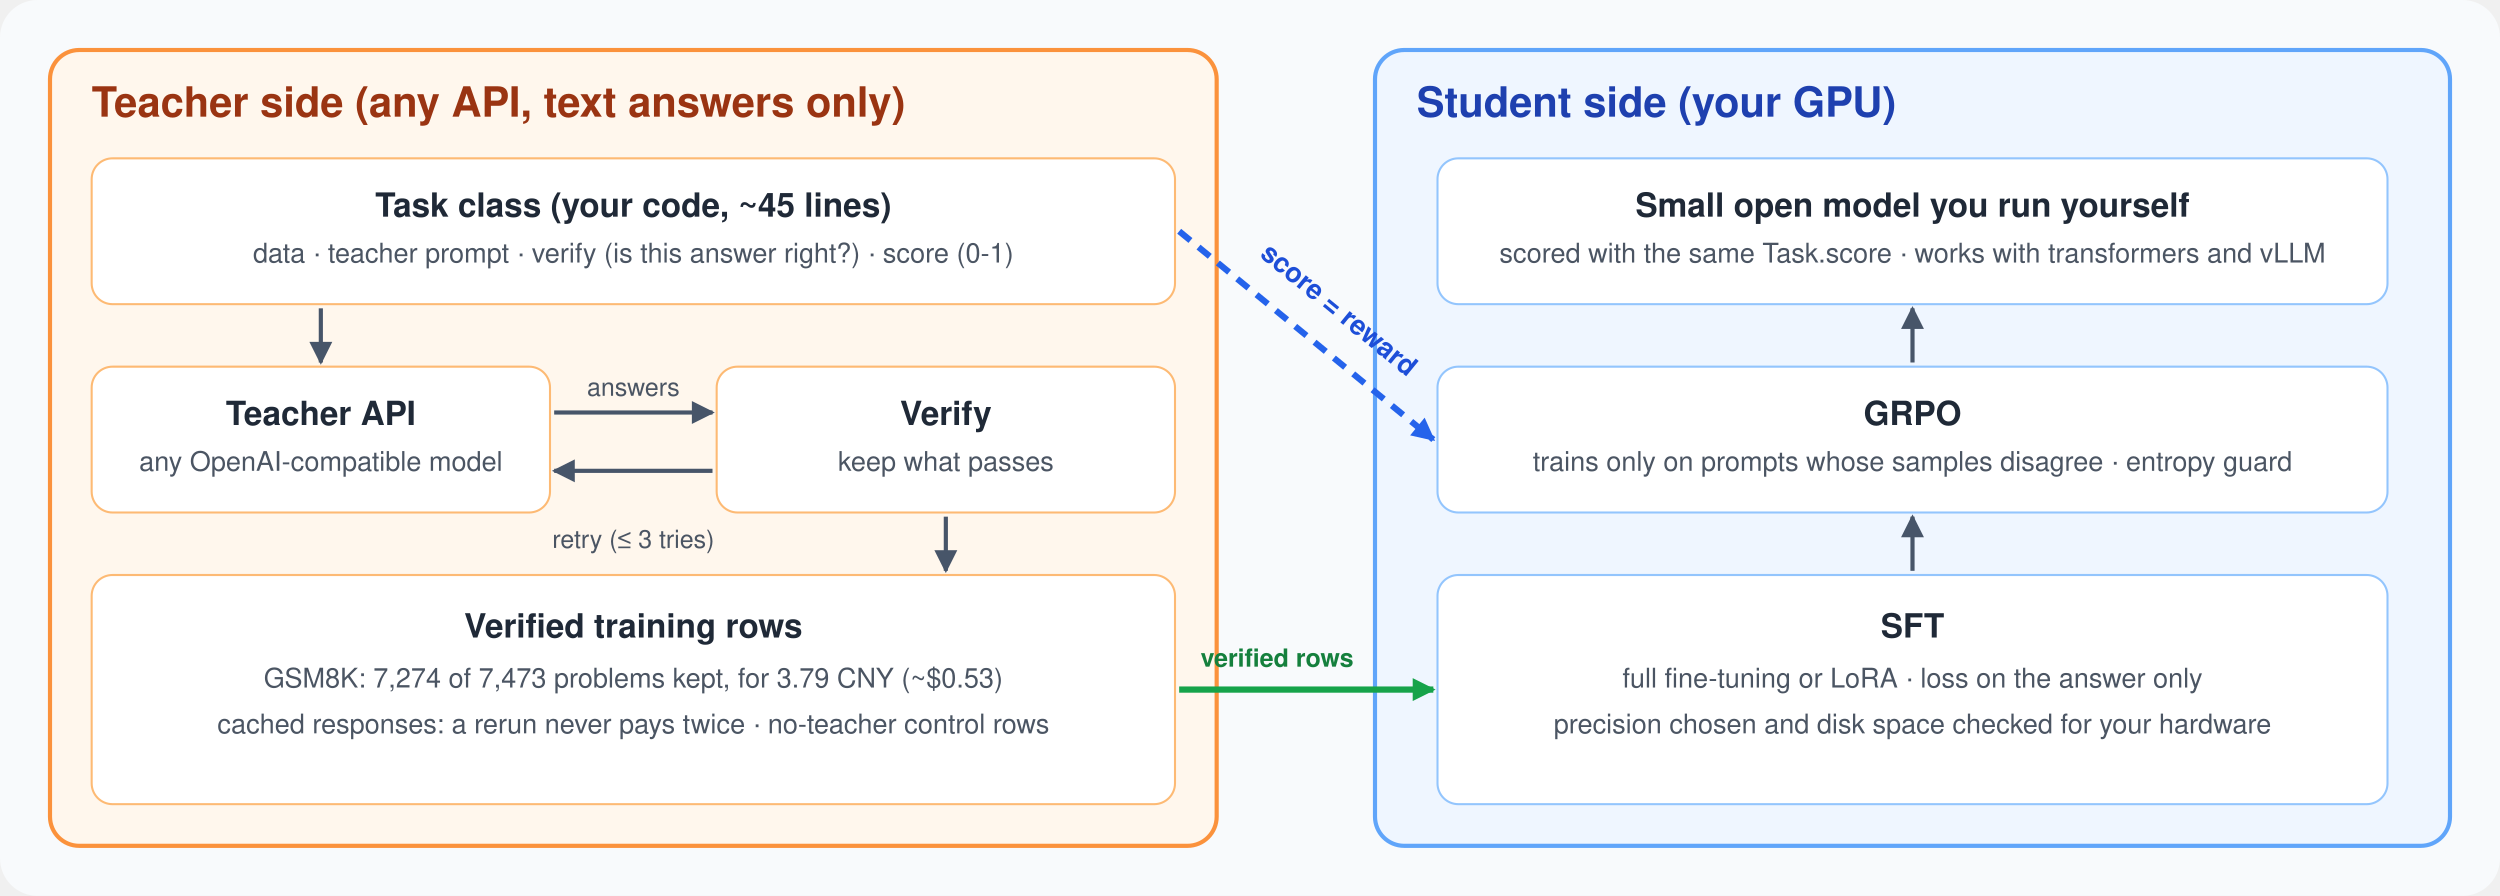
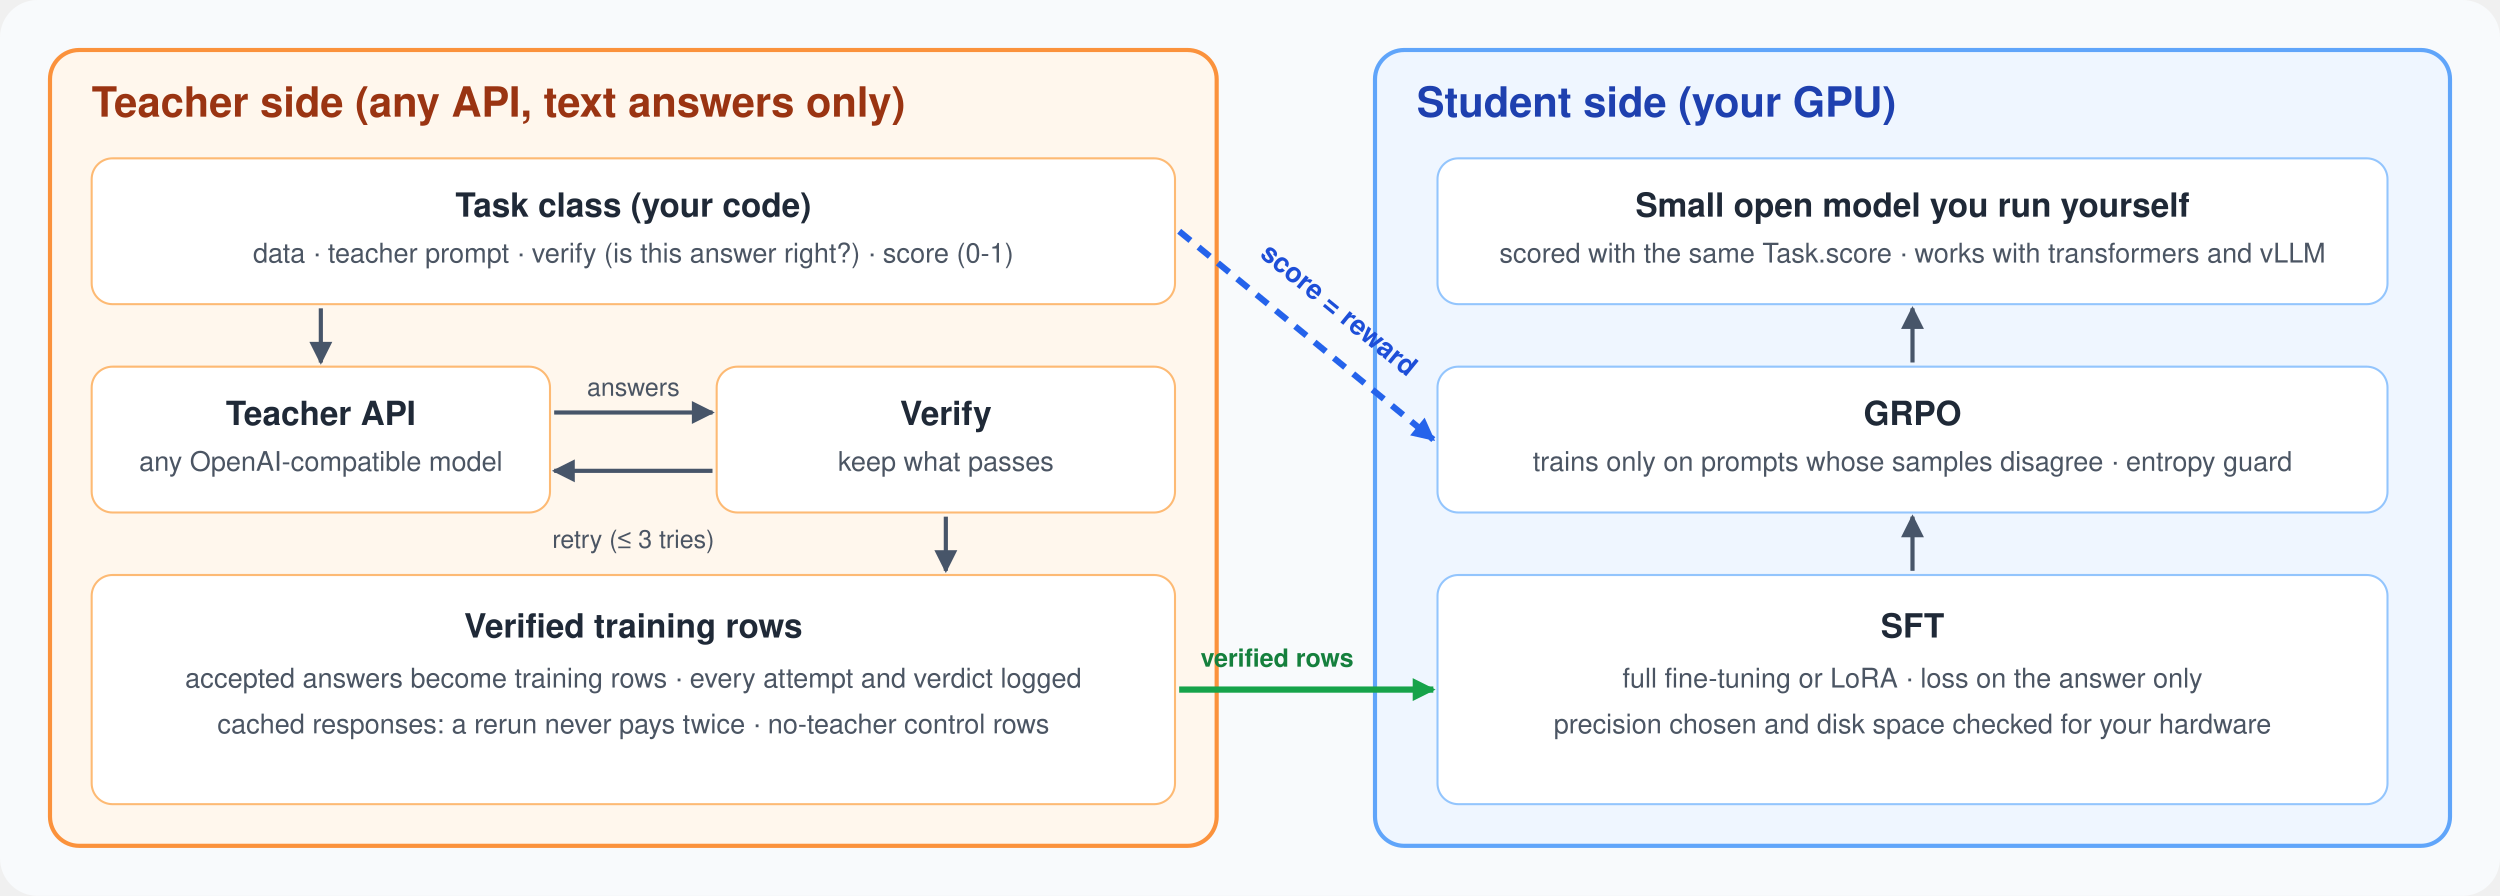
<svg xmlns="http://www.w3.org/2000/svg" width="1200" height="430" viewBox="0 0 1200 430" font-family="-apple-system, BlinkMacSystemFont, 'Segoe UI', Helvetica, Arial, sans-serif">
  <defs>
    <marker id="arrow" viewBox="0 0 10 10" refX="9" refY="5" markerWidth="11" markerHeight="11" markerUnits="userSpaceOnUse" orient="auto-start-reverse">
      <path d="M0,0 L10,5 L0,10 z" fill="#475569" />
    </marker>
    <marker id="arrow-green" viewBox="0 0 10 10" refX="9" refY="5" markerWidth="11" markerHeight="11" markerUnits="userSpaceOnUse" orient="auto-start-reverse">
      <path d="M0,0 L10,5 L0,10 z" fill="#16a34a" />
    </marker>
    <marker id="arrow-blue" viewBox="0 0 10 10" refX="9" refY="5" markerWidth="11" markerHeight="11" markerUnits="userSpaceOnUse" orient="auto-start-reverse">
      <path d="M0,0 L10,5 L0,10 z" fill="#2563eb" />
    </marker>
  </defs>
  <rect x="0" y="0" width="1200" height="430" rx="18" fill="#f8fafc" />
  <rect x="24" y="24" width="560" height="382" rx="14" fill="#fff7ed" stroke="#fb923c" stroke-width="2" />
  <text x="44" y="56" font-size="20" font-weight="700" fill="#9a3412">Teacher side (any API, text answers only)</text>
  <rect x="44" y="76" width="520" height="70" rx="10" fill="#ffffff" stroke="#fdba74" />
-   <text x="304" y="104" font-size="16" font-weight="600" fill="#1f2937" text-anchor="middle">Task class (your code, ~45 lines)</text>
+   <text x="304" y="104" font-size="16" font-weight="600" fill="#1f2937" text-anchor="middle">Task class (your code)</text>
  <text x="304" y="126" font-size="13" fill="#4b5563" text-anchor="middle">data · teacher prompt · verify (is this answer right?) · score (0-1)</text>
  <rect x="44" y="176" width="220" height="70" rx="10" fill="#ffffff" stroke="#fdba74" />
  <text x="154" y="204" font-size="16" font-weight="600" fill="#1f2937" text-anchor="middle">Teacher API</text>
  <text x="154" y="226" font-size="13" fill="#4b5563" text-anchor="middle">any OpenAI-compatible model</text>
  <line x1="154" y1="148" x2="154" y2="174" stroke="#475569" stroke-width="2" marker-end="url(#arrow)" />
  <rect x="344" y="176" width="220" height="70" rx="10" fill="#ffffff" stroke="#fdba74" />
  <text x="454" y="204" font-size="16" font-weight="600" fill="#1f2937" text-anchor="middle">Verify</text>
  <text x="454" y="226" font-size="13" fill="#4b5563" text-anchor="middle">keep what passes</text>
  <line x1="266" y1="198" x2="342" y2="198" stroke="#475569" stroke-width="2" marker-end="url(#arrow)" />
  <text x="304" y="190" font-size="12" fill="#4b5563" text-anchor="middle">answers</text>
  <line x1="342" y1="226" x2="266" y2="226" stroke="#475569" stroke-width="2" marker-end="url(#arrow)" />
  <text x="304" y="263" font-size="12" fill="#4b5563" text-anchor="middle">retry (≤ 3 tries)</text>
  <rect x="44" y="276" width="520" height="110" rx="10" fill="#ffffff" stroke="#fdba74" />
  <text x="304" y="306" font-size="16" font-weight="600" fill="#1f2937" text-anchor="middle">Verified training rows</text>
-   <text x="304" y="330" font-size="13" fill="#4b5563" text-anchor="middle">GSM8K: 7,274 of 7,473 problems kept, for 3.79 CNY (~$0.53)</text>
+   <text x="304" y="330" font-size="13" fill="#4b5563" text-anchor="middle">accepted answers become training rows · every attempt and verdict logged</text>
  <text x="304" y="352" font-size="13" fill="#4b5563" text-anchor="middle">cached responses: a rerun never pays twice · no-teacher control rows</text>
  <line x1="454" y1="248" x2="454" y2="274" stroke="#475569" stroke-width="2" marker-end="url(#arrow)" />
  <rect x="660" y="24" width="516" height="382" rx="14" fill="#eff6ff" stroke="#60a5fa" stroke-width="2" />
  <text x="680" y="56" font-size="20" font-weight="700" fill="#1e40af">Student side (your GPU)</text>
  <rect x="690" y="76" width="456" height="70" rx="10" fill="#ffffff" stroke="#93c5fd" />
  <text x="918" y="104" font-size="16" font-weight="600" fill="#1f2937" text-anchor="middle">Small open model you run yourself</text>
  <text x="918" y="126" font-size="13" fill="#4b5563" text-anchor="middle">scored with the same Task.score · works with transformers and vLLM</text>
  <rect x="690" y="176" width="456" height="70" rx="10" fill="#ffffff" stroke="#93c5fd" />
  <text x="918" y="204" font-size="16" font-weight="600" fill="#1f2937" text-anchor="middle">GRPO</text>
  <text x="918" y="226" font-size="13" fill="#4b5563" text-anchor="middle">trains only on prompts whose samples disagree · entropy guard</text>
  <line x1="918" y1="174" x2="918" y2="148" stroke="#475569" stroke-width="2" marker-end="url(#arrow)" />
  <rect x="690" y="276" width="456" height="110" rx="10" fill="#ffffff" stroke="#93c5fd" />
  <text x="918" y="306" font-size="16" font-weight="600" fill="#1f2937" text-anchor="middle">SFT</text>
  <text x="918" y="330" font-size="13" fill="#4b5563" text-anchor="middle">full fine-tuning or LoRA · loss on the answer only</text>
  <text x="918" y="352" font-size="13" fill="#4b5563" text-anchor="middle">precision chosen and disk space checked for your hardware</text>
  <line x1="918" y1="274" x2="918" y2="248" stroke="#475569" stroke-width="2" marker-end="url(#arrow)" />
  <line x1="566" y1="331" x2="688" y2="331" stroke="#16a34a" stroke-width="3" marker-end="url(#arrow-green)" />
  <text x="613" y="320" font-size="12" font-weight="600" fill="#15803d" text-anchor="middle">verified rows</text>
  <line x1="566" y1="111" x2="688" y2="211" stroke="#2563eb" stroke-width="3" stroke-dasharray="7 5" marker-end="url(#arrow-blue)" />
  <text x="640" y="152" font-size="13" font-weight="600" fill="#1d4ed8" text-anchor="middle" transform="rotate(39.3 640 152)">score = reward</text>
</svg>
